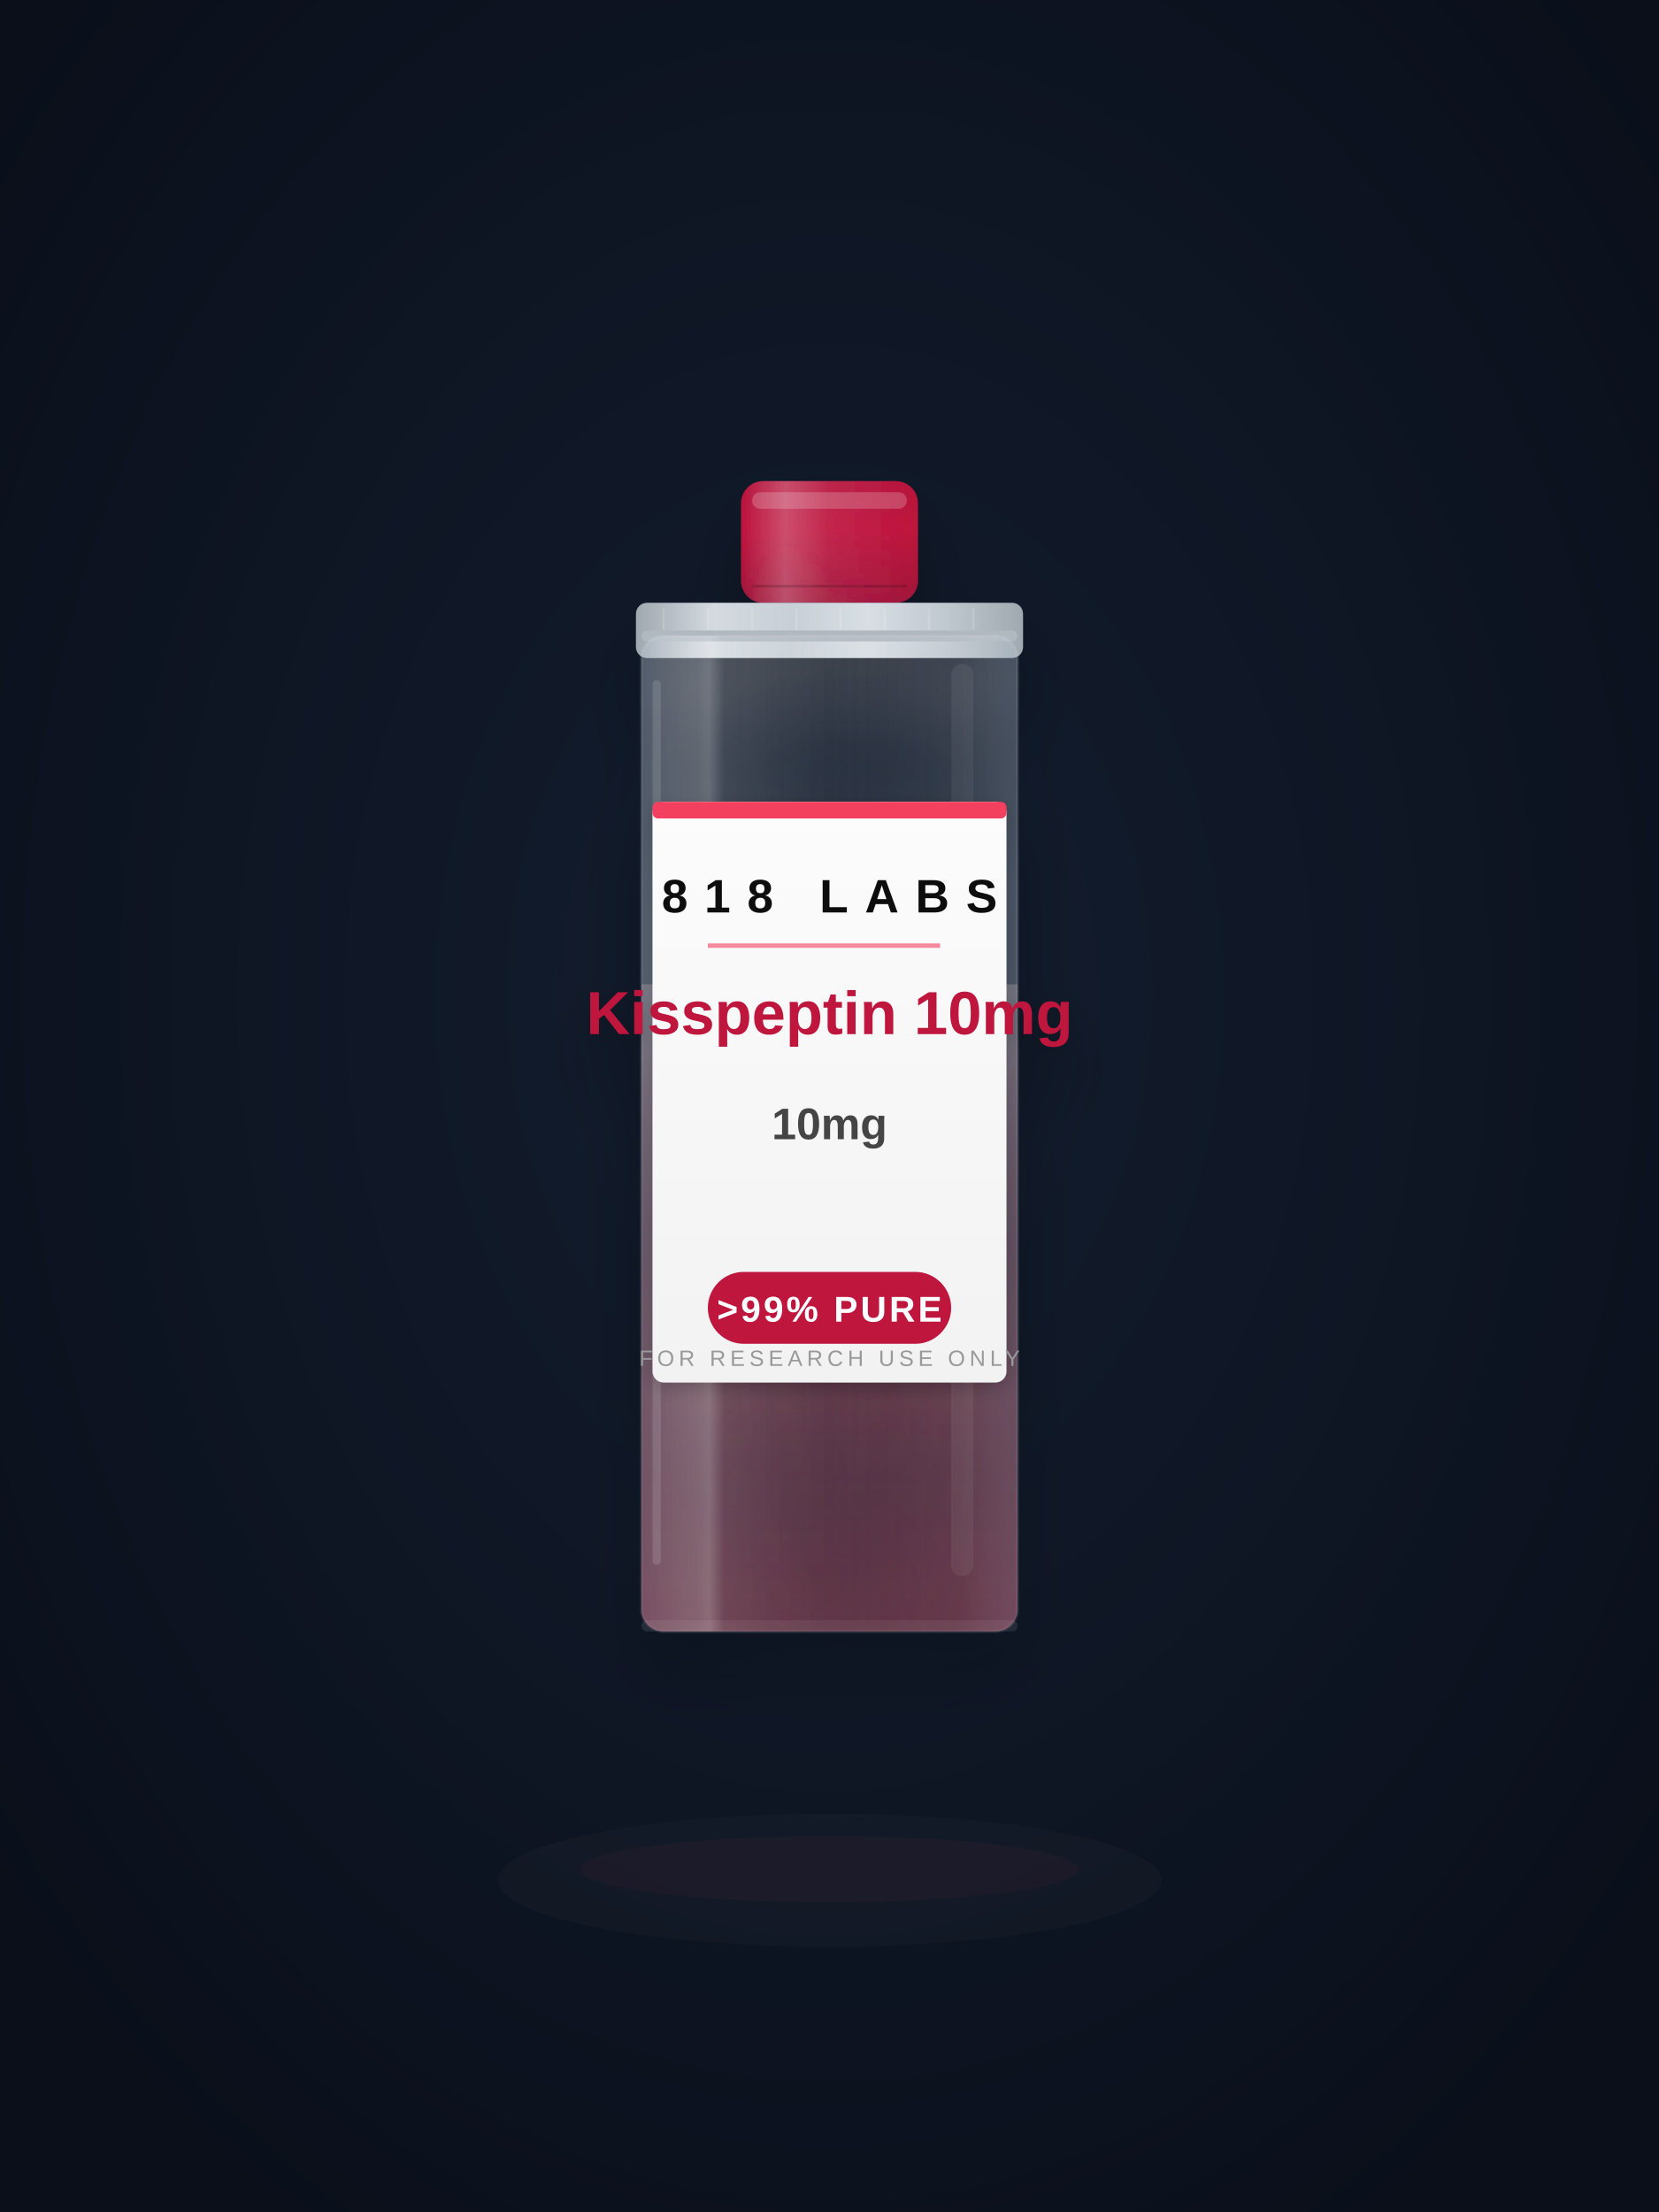
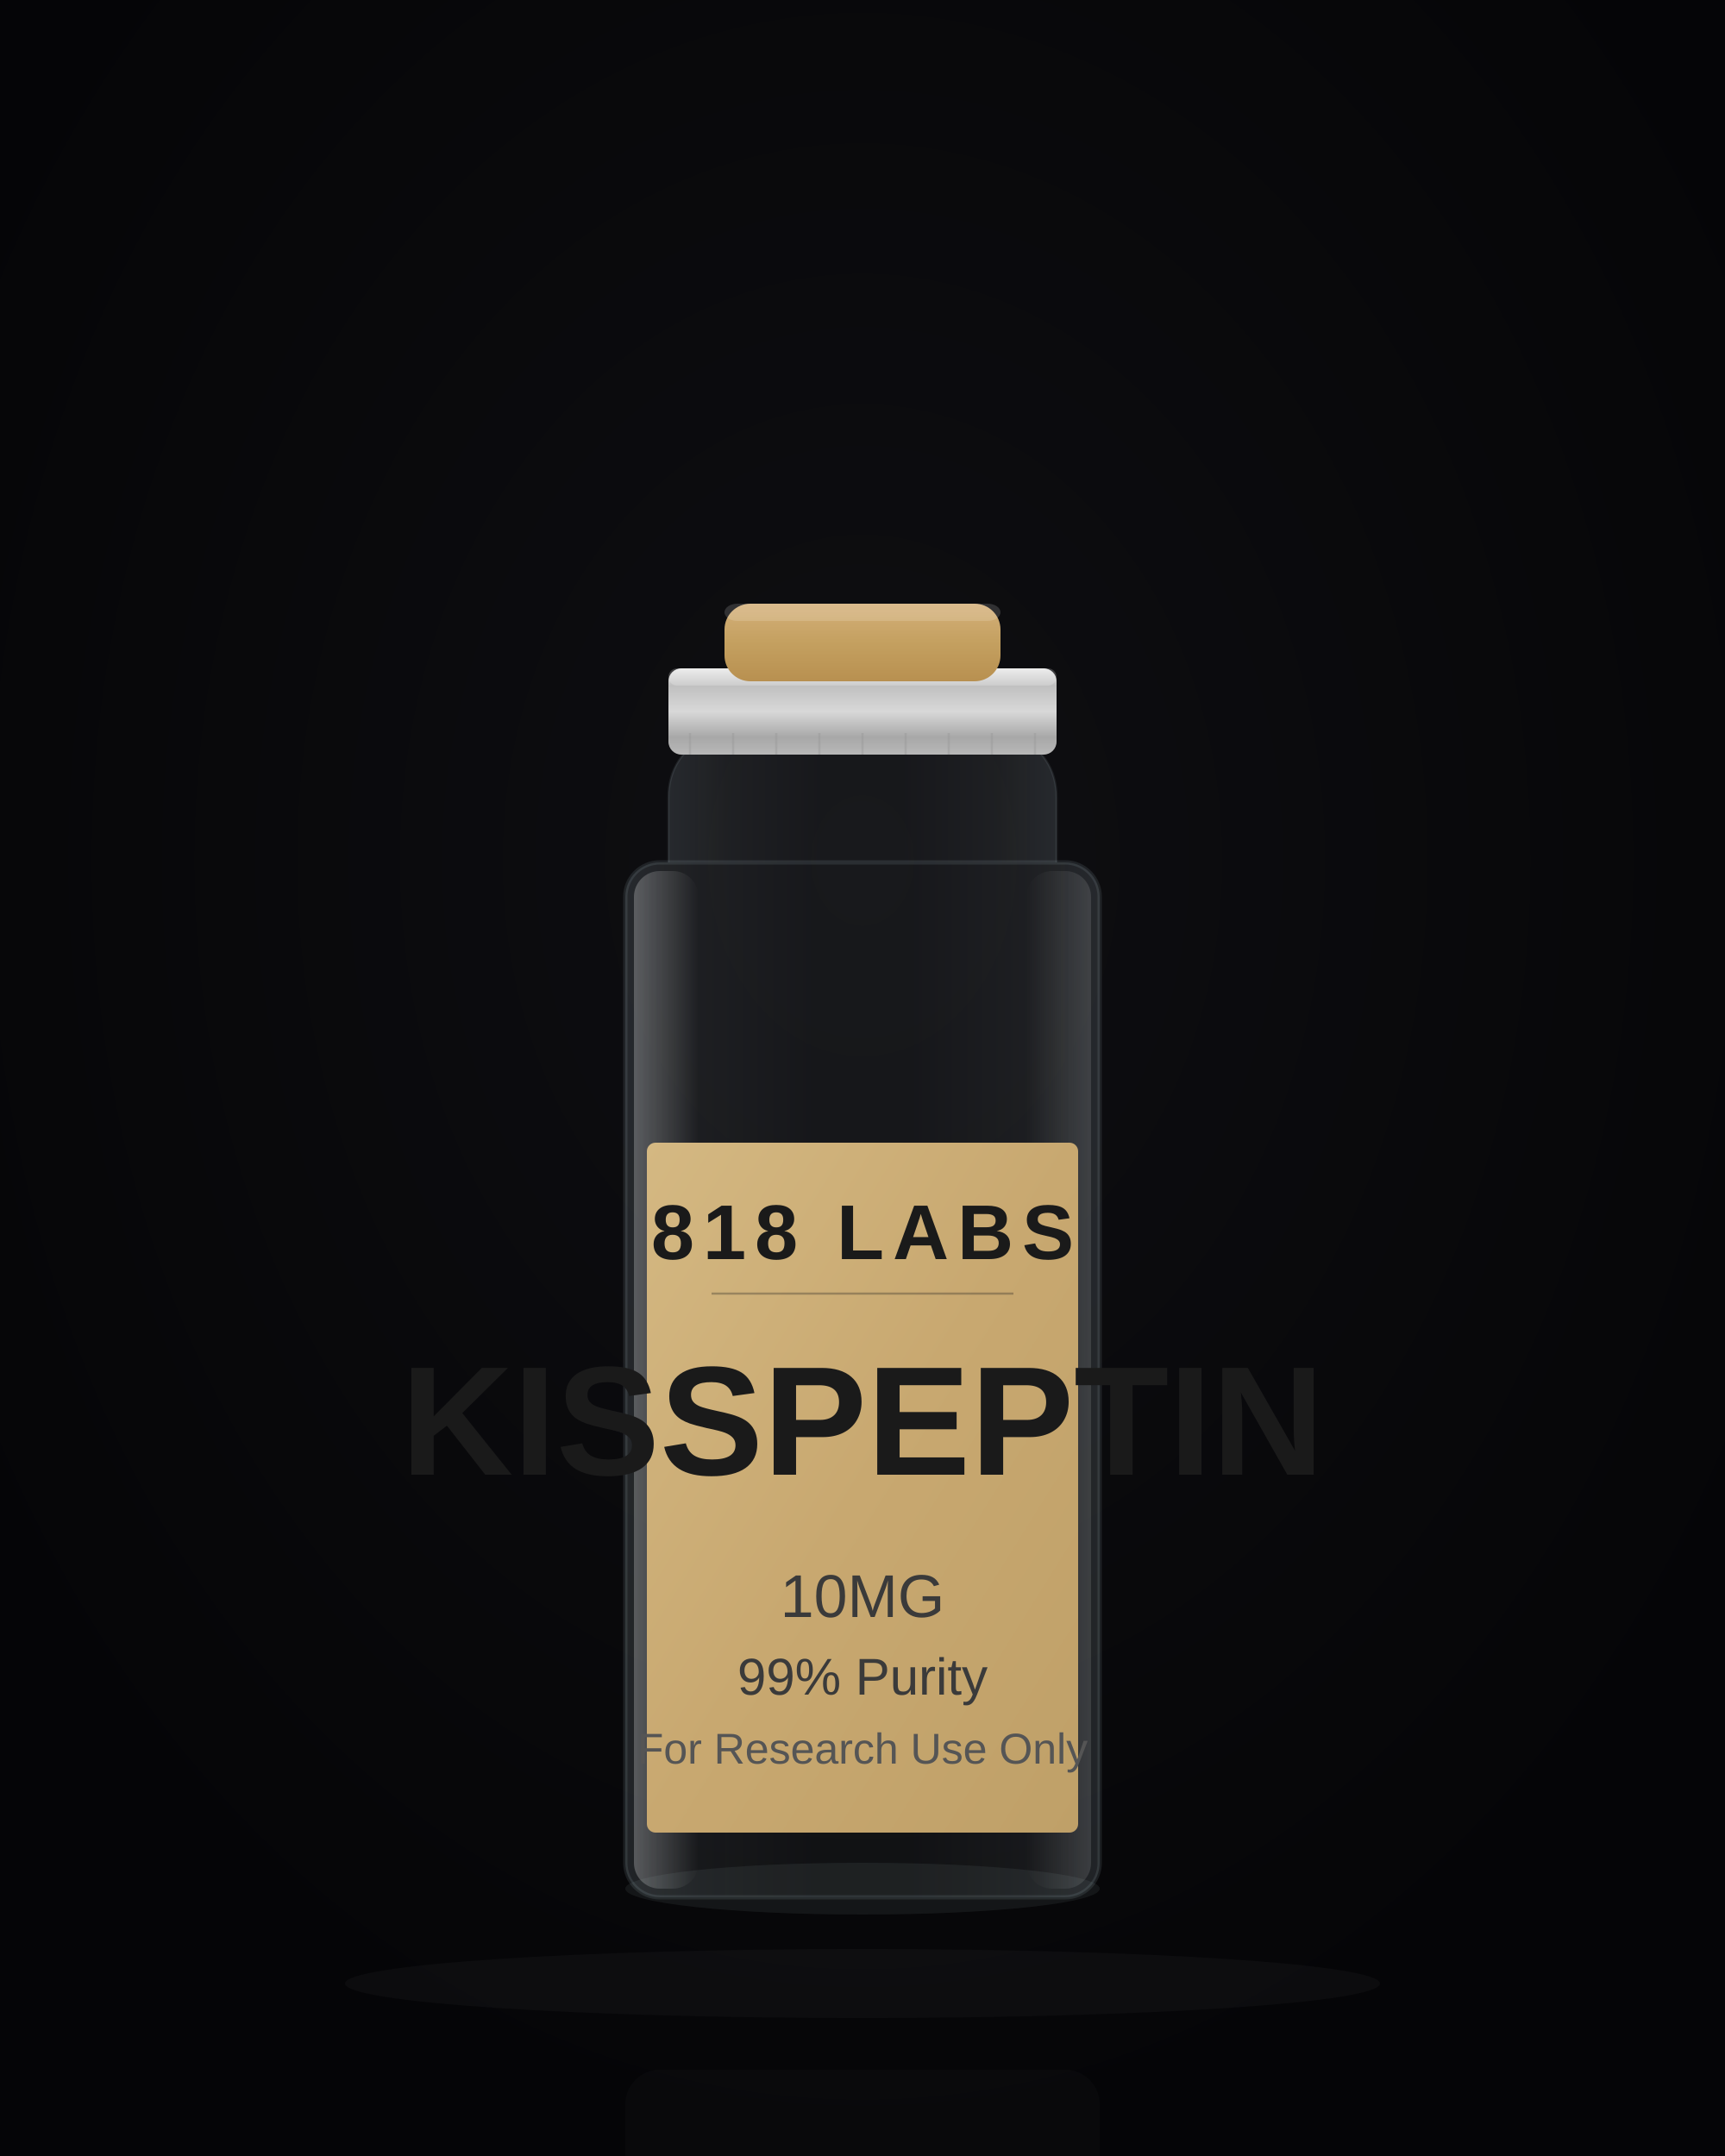
- <svg xmlns="http://www.w3.org/2000/svg" viewBox="0 0 300 400" width="300" height="400">
+ <svg xmlns="http://www.w3.org/2000/svg" viewBox="0 0 400 500" width="400" height="500">
  <defs>
-     <radialGradient id="rbgkisspeptin10mg" cx="50%" cy="45%" r="65%">
-       <stop offset="0%" stop-color="#141e30" />
-       <stop offset="100%" stop-color="#0a0f1a" />
+     <radialGradient id="bg" cx="50%" cy="40%" r="60%">
+       <stop offset="0%" stop-color="#0f0f12" />
+       <stop offset="100%" stop-color="#050507" />
    </radialGradient>
-     <linearGradient id="glasskisspeptin10mg" x1="0" y1="0" x2="1" y2="0">
-       <stop offset="0%" stop-color="#b8c5d4" stop-opacity="0.35" />
-       <stop offset="15%" stop-color="#e8edf2" stop-opacity="0.12" />
-       <stop offset="35%" stop-color="#f8fafc" stop-opacity="0.06" />
-       <stop offset="50%" stop-color="#f8fafc" stop-opacity="0.04" />
-       <stop offset="65%" stop-color="#f8fafc" stop-opacity="0.06" />
-       <stop offset="85%" stop-color="#e8edf2" stop-opacity="0.12" />
-       <stop offset="100%" stop-color="#b8c5d4" stop-opacity="0.3" />
+     <linearGradient id="glass" x1="0" y1="0" x2="1" y2="0">
+       <stop offset="0%" stop-color="rgba(180,200,210,0.15)" />
+       <stop offset="15%" stop-color="rgba(220,235,240,0.08)" />
+       <stop offset="40%" stop-color="rgba(200,215,225,0.05)" />
+       <stop offset="60%" stop-color="rgba(200,215,225,0.05)" />
+       <stop offset="85%" stop-color="rgba(220,235,240,0.08)" />
+       <stop offset="100%" stop-color="rgba(180,200,210,0.15)" />
    </linearGradient>
-     <linearGradient id="shinekisspeptin10mg" x1="0" y1="0" x2="1" y2="0">
-       <stop offset="0%" stop-color="white" stop-opacity="0" />
-       <stop offset="18%" stop-color="white" stop-opacity="0.25" />
-       <stop offset="22%" stop-color="white" stop-opacity="0.08" />
-       <stop offset="100%" stop-color="white" stop-opacity="0" />
+     <linearGradient id="glassHL" x1="0" y1="0" x2="1" y2="0">
+       <stop offset="0%" stop-color="rgba(255,255,255,0.25)" />
+       <stop offset="100%" stop-color="rgba(255,255,255,0)" />
    </linearGradient>
-     <linearGradient id="liqkisspeptin10mg" x1="0" y1="0" x2="0" y2="1">
-       <stop offset="0%" stop-color="#ffe4e6" stop-opacity="0.2" />
-       <stop offset="40%" stop-color="#f43f5e" stop-opacity="0.12" />
-       <stop offset="100%" stop-color="#f43f5e" stop-opacity="0.25" />
+     <linearGradient id="glassHR" x1="0" y1="0" x2="1" y2="0">
+       <stop offset="0%" stop-color="rgba(255,255,255,0)" />
+       <stop offset="100%" stop-color="rgba(255,255,255,0.12)" />
    </linearGradient>
-     <linearGradient id="capkisspeptin10mg" x1="0" y1="0" x2="0" y2="1">
-       <stop offset="0%" stop-color="#be123c" stop-opacity="0.95" />
-       <stop offset="40%" stop-color="#be123c" />
-       <stop offset="100%" stop-color="#be123c" stop-opacity="0.8" />
+     <linearGradient id="silver" x1="0" y1="0" x2="0" y2="1">
+       <stop offset="0%" stop-color="#e8e8e8" />
+       <stop offset="20%" stop-color="#c0c0c0" />
+       <stop offset="50%" stop-color="#d8d8d8" />
+       <stop offset="80%" stop-color="#a8a8a8" />
+       <stop offset="100%" stop-color="#b8b8b8" />
    </linearGradient>
-     <linearGradient id="caphikisspeptin10mg" x1="0" y1="0" x2="1" y2="0">
-       <stop offset="0%" stop-color="white" stop-opacity="0" />
-       <stop offset="25%" stop-color="white" stop-opacity="0.25" />
-       <stop offset="50%" stop-color="white" stop-opacity="0.08" />
-       <stop offset="100%" stop-color="white" stop-opacity="0" />
+     <linearGradient id="goldCap" x1="0" y1="0" x2="0" y2="1">
+       <stop offset="0%" stop-color="#d4b07a" />
+       <stop offset="50%" stop-color="#c4a060" />
+       <stop offset="100%" stop-color="#b89050" />
    </linearGradient>
-     <linearGradient id="crimpkisspeptin10mg" x1="0" y1="0" x2="1" y2="0">
-       <stop offset="0%" stop-color="#a0a8b0" />
-       <stop offset="20%" stop-color="#d4dae0" />
-       <stop offset="40%" stop-color="#c8cfd6" />
-       <stop offset="60%" stop-color="#d8dee4" />
-       <stop offset="80%" stop-color="#c0c8d0" />
-       <stop offset="100%" stop-color="#a0a8b0" />
+     <linearGradient id="label" x1="0" y1="0" x2="1" y2="1">
+       <stop offset="0%" stop-color="#d4b882" />
+       <stop offset="50%" stop-color="#c8a870" />
+       <stop offset="100%" stop-color="#bfa068" />
    </linearGradient>
-     <linearGradient id="lblkisspeptin10mg" x1="0" y1="0" x2="0" y2="1">
-       <stop offset="0%" stop-color="#fcfcfc" />
-       <stop offset="100%" stop-color="#f2f2f2" />
+     <linearGradient id="reflect" x1="0" y1="0" x2="0" y2="1">
+       <stop offset="0%" stop-color="rgba(180,200,210,0.08)" />
+       <stop offset="100%" stop-color="rgba(0,0,0,0)" />
    </linearGradient>
-     <filter id="vshadowkisspeptin10mg">
-       <feGaussianBlur in="SourceAlpha" stdDeviation="6" />
-       <feOffset dy="8" />
-       <feComponentTransfer>
-         <feFuncA type="linear" slope="0.35" />
-       </feComponentTransfer>
-       <feMerge>
-         <feMergeNode />
-         <feMergeNode in="SourceGraphic" />
-       </feMerge>
-     </filter>
-     <filter id="ishadowkisspeptin10mg">
-       <feGaussianBlur in="SourceAlpha" stdDeviation="1.5" />
-       <feOffset dy="1" />
-       <feComponentTransfer>
-         <feFuncA type="linear" slope="0.15" />
-       </feComponentTransfer>
-       <feMerge>
-         <feMergeNode />
-         <feMergeNode in="SourceGraphic" />
-       </feMerge>
-     </filter>
-     <clipPath id="vclipkisspeptin10mg">
-       <rect x="116" y="115" width="68" height="180" rx="4" />
-     </clipPath>
  </defs>
-   <rect width="300" height="400" fill="url(#rbgkisspeptin10mg)" />
-   <ellipse cx="150" cy="340" rx="60" ry="12" fill="white" opacity="0.02" />
-   <ellipse cx="150" cy="338" rx="45" ry="6" fill="#f43f5e" opacity="0.04" />
-   <g filter="url(#vshadowkisspeptin10mg)">
-     <rect x="134" y="87" width="32" height="22" rx="4" fill="url(#capkisspeptin10mg)" />
-     <rect x="134" y="87" width="32" height="22" rx="4" fill="url(#caphikisspeptin10mg)" />
-     <rect x="136" y="89" width="28" height="3" rx="1.5" fill="white" opacity="0.2" />
-     <line x1="136" y1="106" x2="164" y2="106" stroke="black" stroke-opacity="0.15" stroke-width="0.5" />
-     <rect x="115" y="109" width="70" height="10" rx="2" fill="url(#crimpkisspeptin10mg)" />
-     <line x1="120" y1="110" x2="120" y2="114" stroke="white" stroke-opacity="0.15" stroke-width="0.4" />
-     <line x1="128" y1="110" x2="128" y2="114" stroke="white" stroke-opacity="0.15" stroke-width="0.4" />
-     <line x1="136" y1="110" x2="136" y2="114" stroke="white" stroke-opacity="0.15" stroke-width="0.4" />
-     <line x1="144" y1="110" x2="144" y2="114" stroke="white" stroke-opacity="0.15" stroke-width="0.4" />
-     <line x1="152" y1="110" x2="152" y2="114" stroke="white" stroke-opacity="0.15" stroke-width="0.4" />
-     <line x1="160" y1="110" x2="160" y2="114" stroke="white" stroke-opacity="0.15" stroke-width="0.4" />
-     <line x1="168" y1="110" x2="168" y2="114" stroke="white" stroke-opacity="0.15" stroke-width="0.4" />
-     <line x1="176" y1="110" x2="176" y2="114" stroke="white" stroke-opacity="0.15" stroke-width="0.4" />
-     <rect x="116" y="114" width="68" height="2" rx="1" fill="#b0b8c0" />
-     <rect x="116" y="115" width="68" height="180" rx="4" fill="url(#glasskisspeptin10mg)" stroke="white" stroke-opacity="0.08" stroke-width="0.5" />
-     <g clip-path="url(#vclipkisspeptin10mg)">
-       <rect x="116" y="178" width="68" height="118.4" fill="url(#liqkisspeptin10mg)" />
-       <ellipse cx="150" cy="178" rx="32" ry="3" fill="#f43f5e" opacity="0.08" />
-     </g>
-     <rect x="116" y="115" width="68" height="180" rx="4" fill="url(#shinekisspeptin10mg)" />
-     <rect x="172" y="120" width="4" height="165" rx="2" fill="white" opacity="0.06" />
-     <rect x="118" y="123" width="1.5" height="160" rx="0.75" fill="white" opacity="0.12" />
-     <g filter="url(#ishadowkisspeptin10mg)">
-       <rect x="118" y="145" width="64" height="105" rx="2" fill="url(#lblkisspeptin10mg)" />
-       <rect x="118" y="145" width="64" height="3" rx="1" fill="#f43f5e" />
-       <text x="150" y="165" text-anchor="middle" font-family="'Helvetica Neue',Arial,sans-serif" font-size="8.5" font-weight="900" fill="#111" letter-spacing="3">818 LABS</text>
-       <line x1="128" y1="171" x2="170" y2="171" stroke="#f43f5e" stroke-width="0.8" stroke-opacity="0.6" />
-       <text x="150" y="187" text-anchor="middle" font-family="'Helvetica Neue',Arial,sans-serif" font-size="11" font-weight="800" fill="#be123c">Kisspeptin 10mg</text>
-       <text x="150" y="206" text-anchor="middle" font-family="'Helvetica Neue',Arial,sans-serif" font-size="8" font-weight="700" fill="#444">10mg</text>
-       <rect x="128" y="230" width="44" height="13" rx="6.5" fill="#be123c" />
-       <text x="150" y="239" text-anchor="middle" font-family="'Helvetica Neue',Arial,sans-serif" font-size="6.5" font-weight="700" fill="white" letter-spacing="0.5">&gt;99% PURE</text>
-       <text x="150" y="247" text-anchor="middle" font-family="'Helvetica Neue',Arial,sans-serif" font-size="4" font-weight="500" fill="#999" letter-spacing="0.8">FOR RESEARCH USE ONLY</text>
-     </g>
-     <rect x="116" y="293" width="68" height="2" rx="1" fill="white" opacity="0.06" />
+   <rect width="400" height="500" fill="url(#bg)" />
+   <ellipse cx="200" cy="460" rx="120" ry="8" fill="rgba(255,255,255,0.03)" />
+   <g opacity="0.08" transform="translate(0,920) scale(1,-1)">
+     <rect x="145" y="200" width="110" height="240" rx="8" fill="rgba(160,180,190,0.3)" />
  </g>
+   <rect x="145" y="200" width="110" height="240" rx="8" fill="url(#glass)" stroke="rgba(180,200,210,0.12)" stroke-width="1" />
+   <rect x="147" y="202" width="15" height="236" rx="6" fill="url(#glassHL)" />
+   <rect x="238" y="202" width="15" height="236" rx="6" fill="url(#glassHR)" />
+   <ellipse cx="200" cy="438" rx="55" ry="6" fill="rgba(180,200,210,0.08)" />
+   <path d="M155,200 L155,185 Q155,175 165,170 L235,170 Q245,175 245,185 L245,200" fill="url(#glass)" stroke="rgba(180,200,210,0.1)" stroke-width="0.5" />
+   <rect x="155" y="155" width="90" height="20" rx="3" fill="url(#silver)" />
+   <line x1="160" y1="170" x2="160" y2="175" stroke="rgba(150,150,150,0.4)" stroke-width="0.5" />
+   <line x1="170" y1="170" x2="170" y2="175" stroke="rgba(150,150,150,0.4)" stroke-width="0.5" />
+   <line x1="180" y1="170" x2="180" y2="175" stroke="rgba(150,150,150,0.4)" stroke-width="0.5" />
+   <line x1="190" y1="170" x2="190" y2="175" stroke="rgba(150,150,150,0.4)" stroke-width="0.5" />
+   <line x1="200" y1="170" x2="200" y2="175" stroke="rgba(150,150,150,0.4)" stroke-width="0.5" />
+   <line x1="210" y1="170" x2="210" y2="175" stroke="rgba(150,150,150,0.4)" stroke-width="0.5" />
+   <line x1="220" y1="170" x2="220" y2="175" stroke="rgba(150,150,150,0.4)" stroke-width="0.5" />
+   <line x1="230" y1="170" x2="230" y2="175" stroke="rgba(150,150,150,0.4)" stroke-width="0.5" />
+   <line x1="240" y1="170" x2="240" y2="175" stroke="rgba(150,150,150,0.4)" stroke-width="0.5" />
+   <rect x="155" y="155" width="90" height="4" rx="2" fill="rgba(255,255,255,0.2)" />
+   <rect x="168" y="140" width="64" height="18" rx="6" fill="url(#goldCap)" />
+   <rect x="168" y="140" width="64" height="4" rx="3" fill="rgba(255,255,255,0.15)" />
+   <rect x="150" y="265" width="100" height="160" rx="2" fill="url(#label)" />
+   <text x="200" y="292" font-family="Arial Black, Arial, sans-serif" font-size="18" font-weight="900" fill="#1a1a1a" text-anchor="middle" letter-spacing="2">818 LABS</text>
+   <line x1="165" y1="300" x2="235" y2="300" stroke="#1a1a1a" stroke-width="0.5" opacity="0.3" />
+   <text x="200" y="342" font-family="Arial Black, Arial, sans-serif" font-size="36" font-weight="900" fill="#1a1a1a" text-anchor="middle">KISSPEPTIN</text>
+   <text x="200" y="375" font-family="Arial, sans-serif" font-size="14" fill="#3a3a3a" text-anchor="middle">10MG</text>
+   <text x="200" y="393" font-family="Arial, sans-serif" font-size="12" fill="#3a3a3a" text-anchor="middle">99% Purity</text>
+   <text x="200" y="409" font-family="Arial, sans-serif" font-size="10" fill="#555555" text-anchor="middle">For Research Use Only</text>
</svg>
